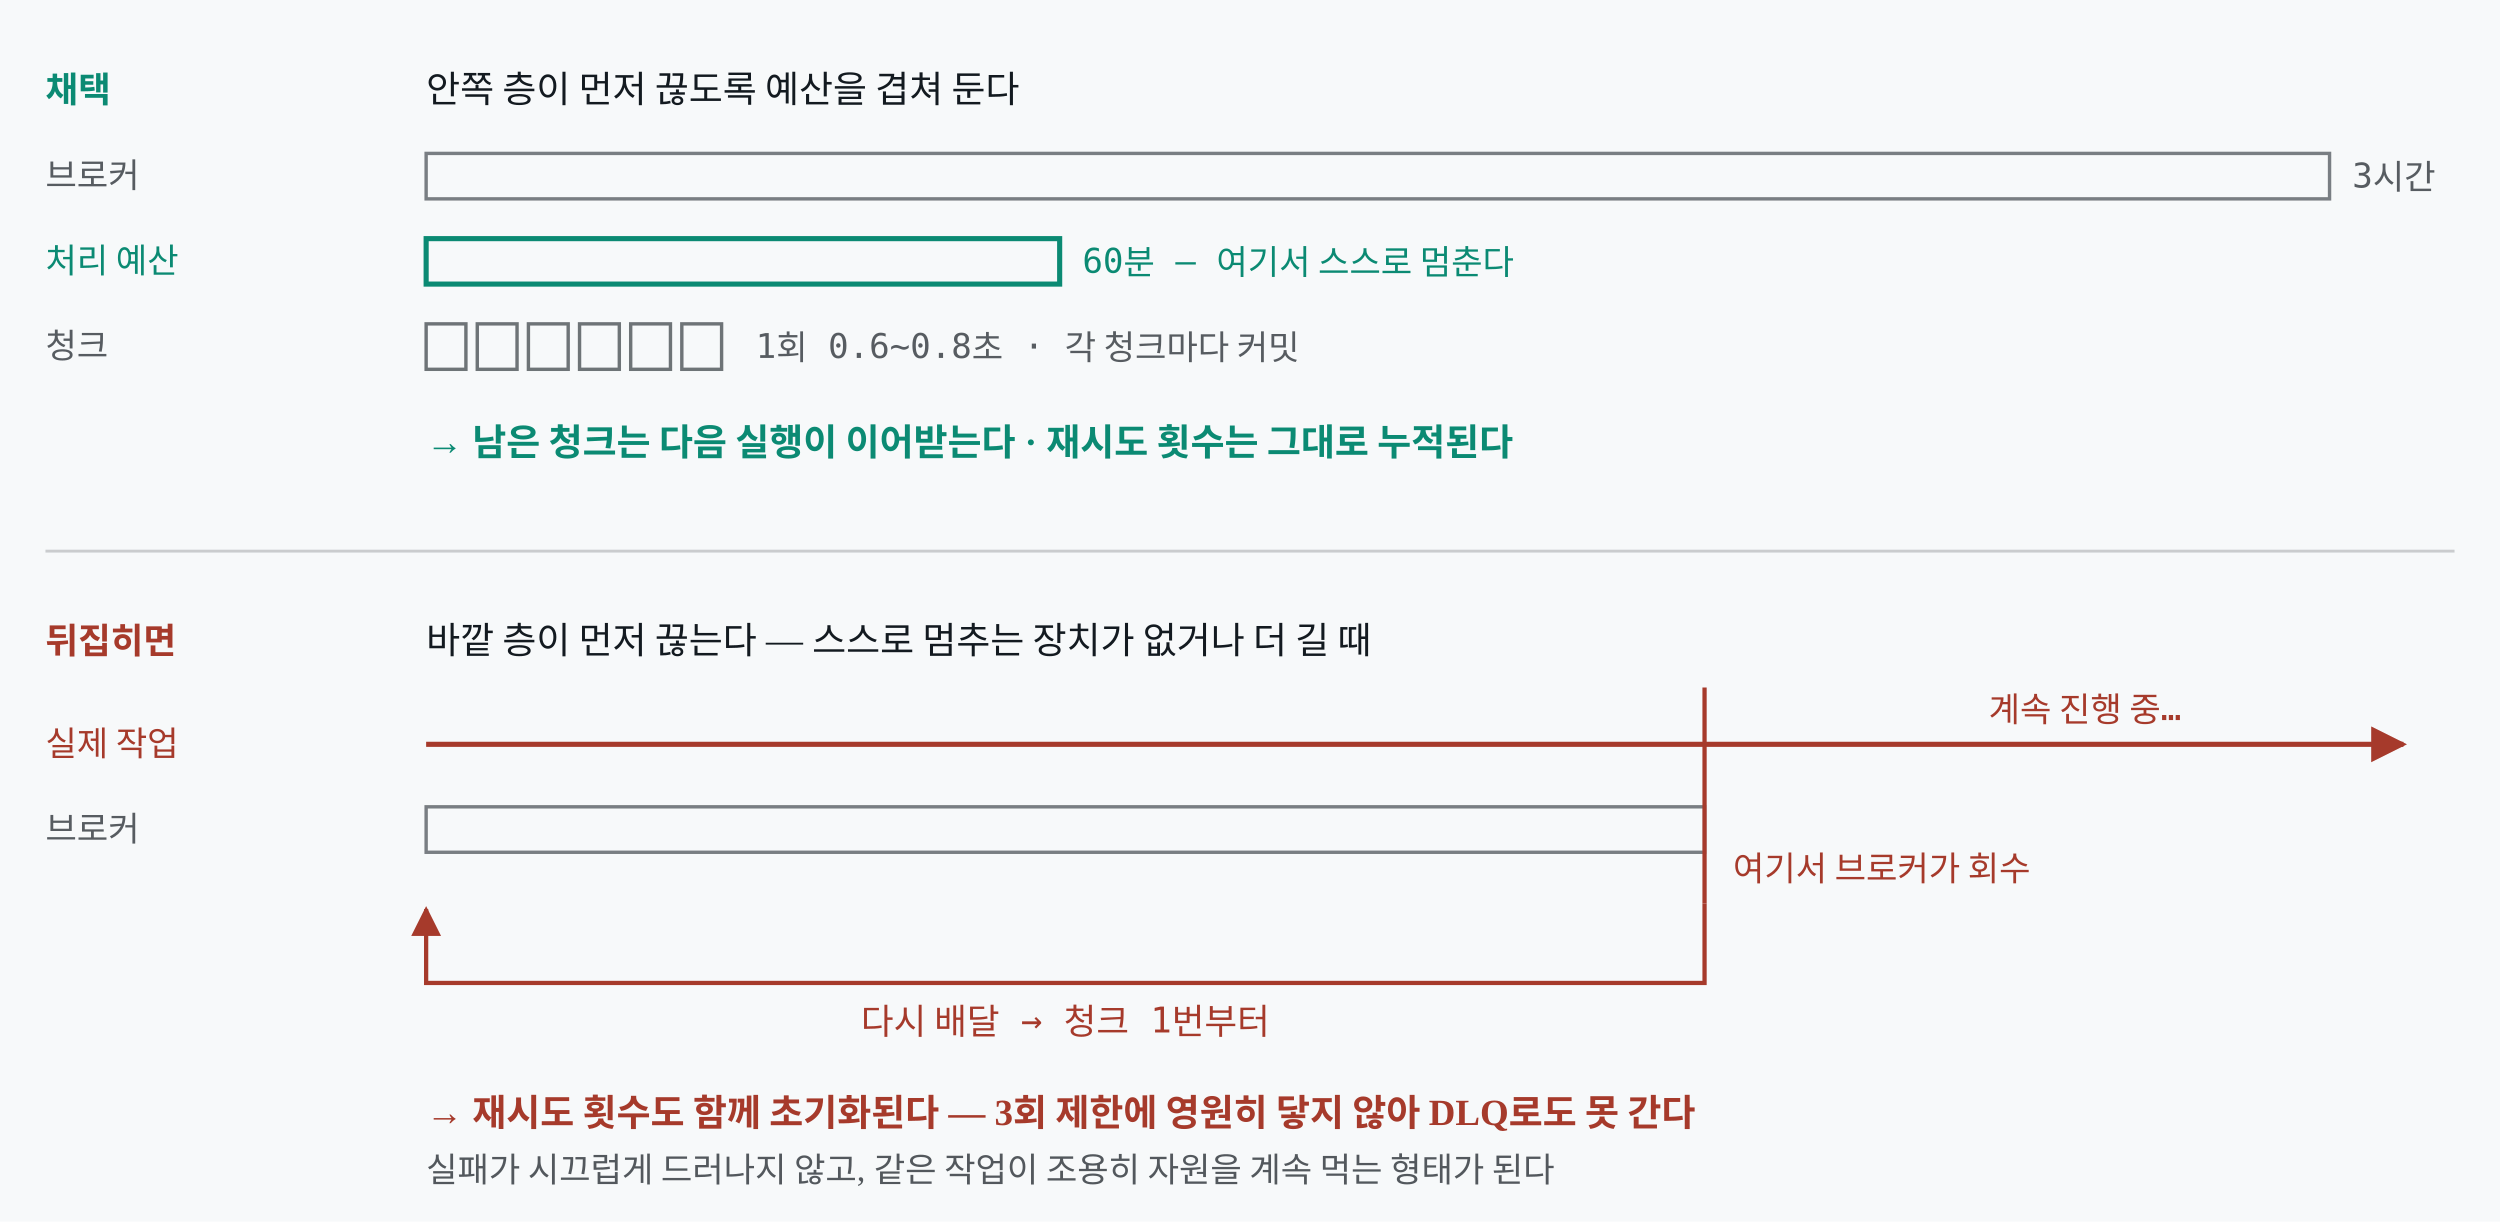
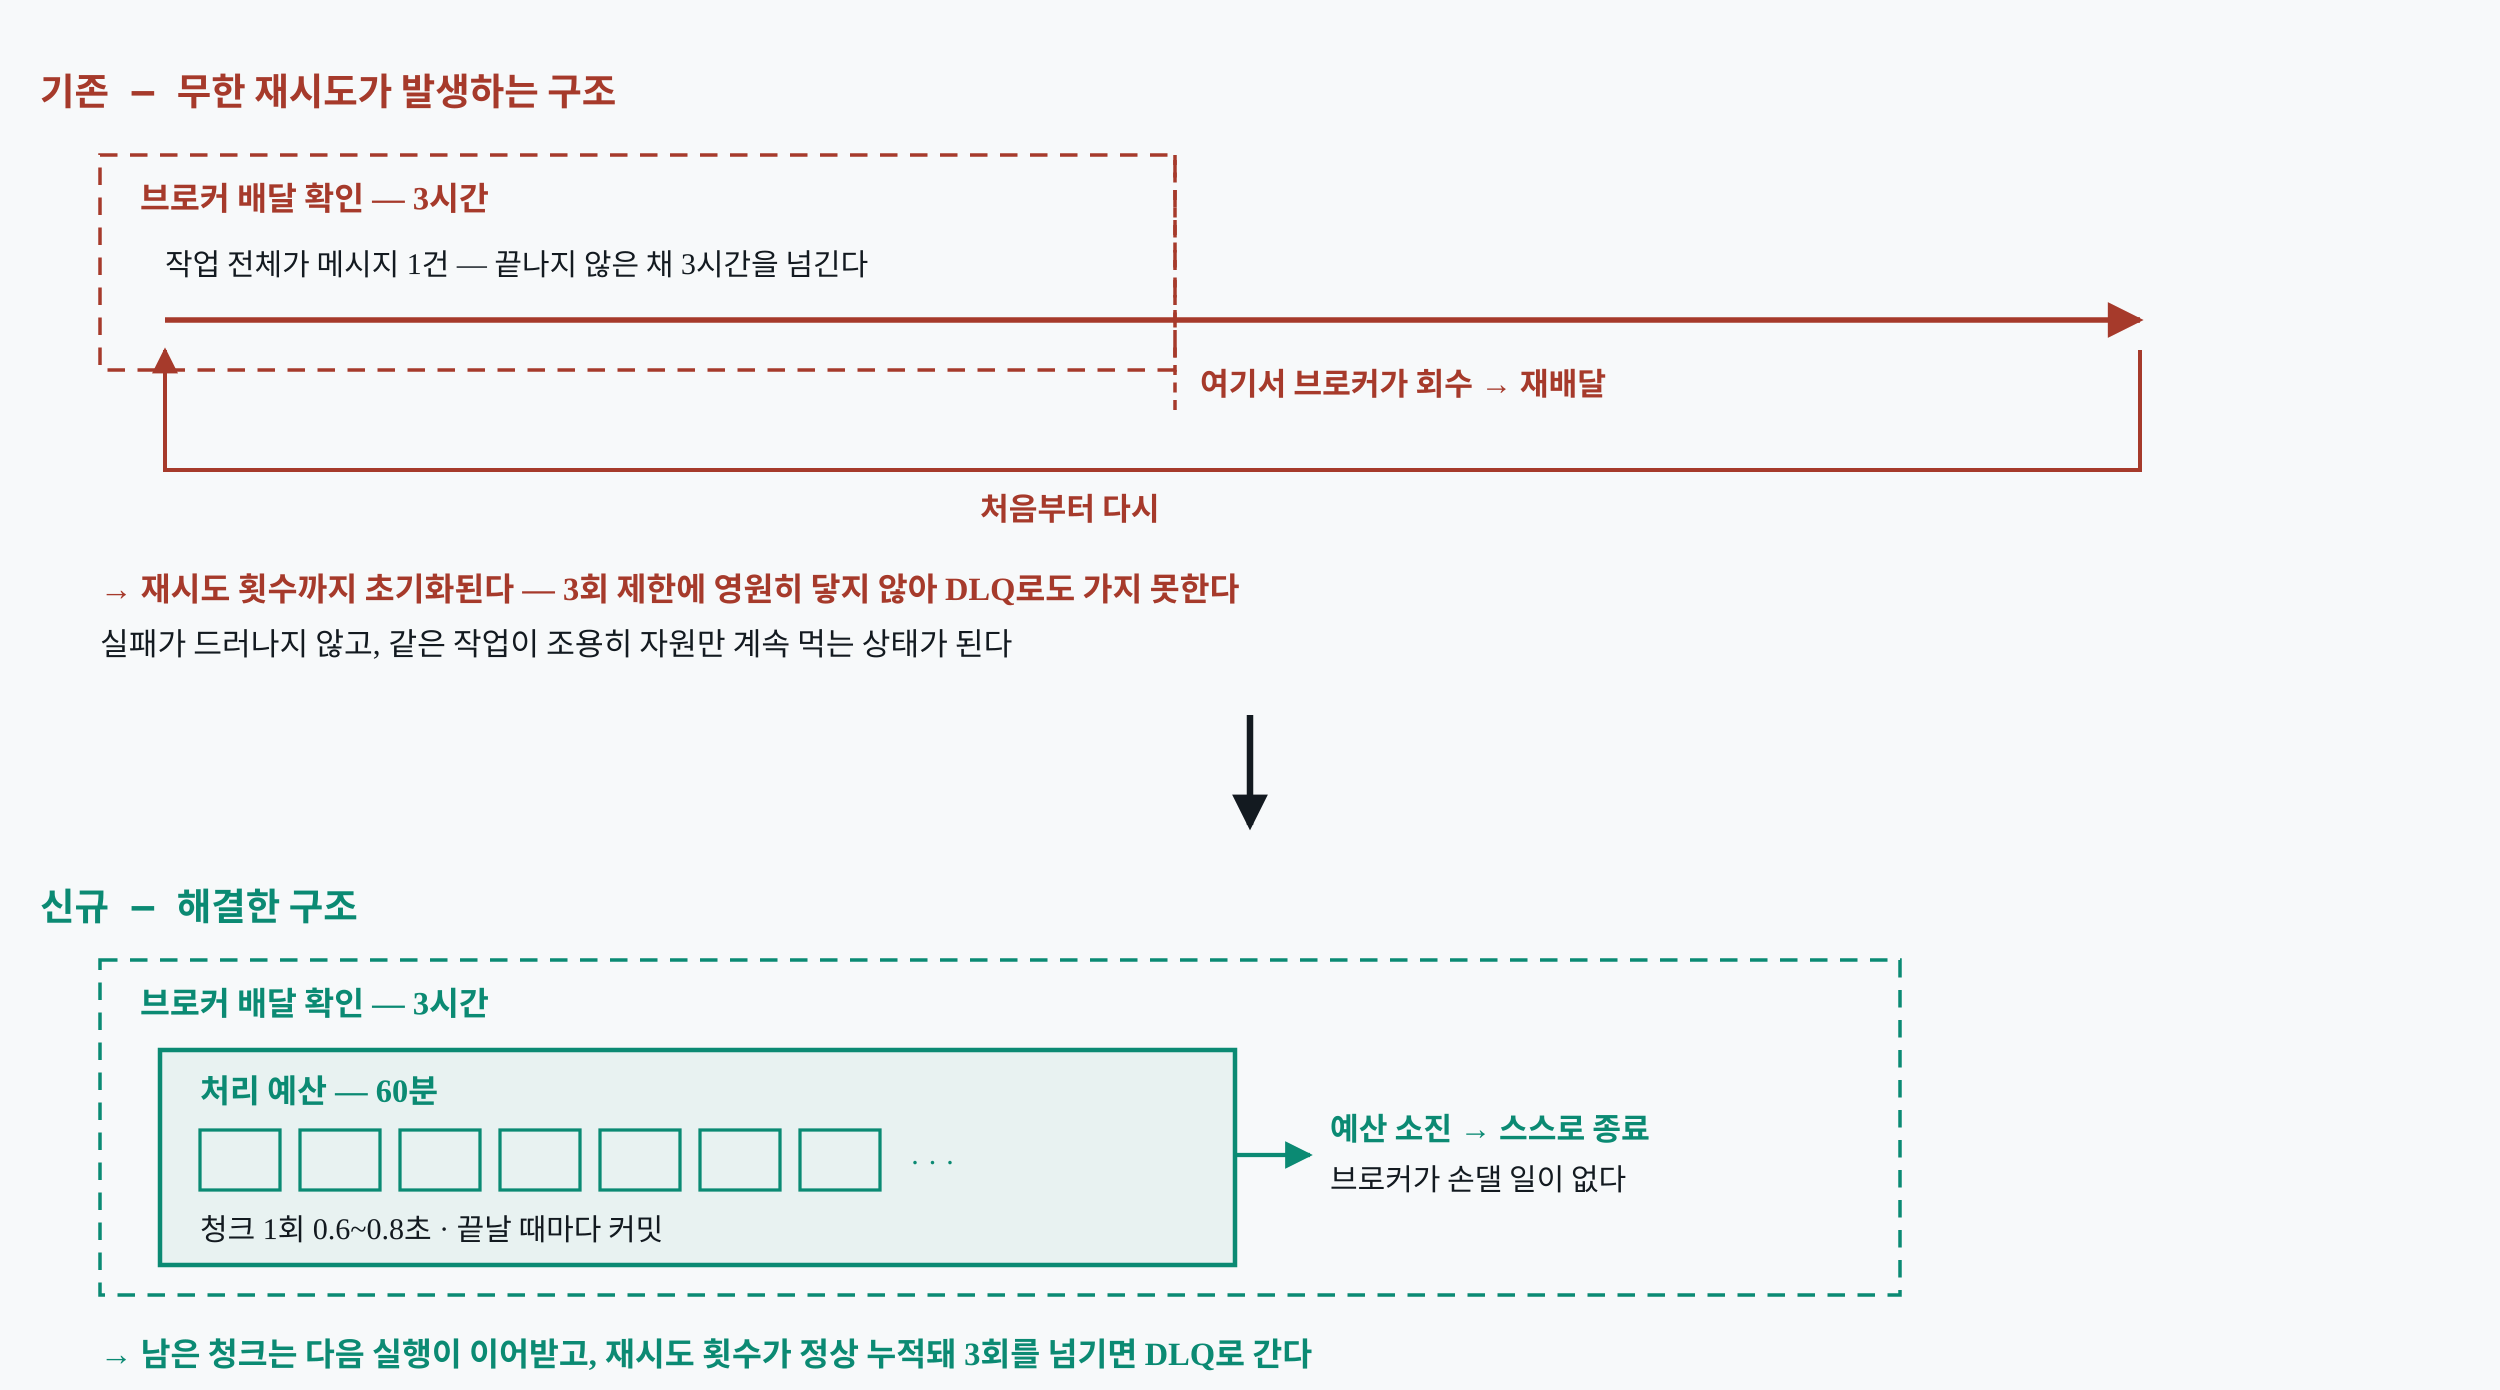
- <svg xmlns="http://www.w3.org/2000/svg" viewBox="0 0 880 430" role="img" style="color:#131A20" aria-label="컨슈머의 처리 예산이 브로커의 배달 확인 대기 시간보다 짧으면 스스로 멈추고 이어서 처리하지만, 순서가 뒤집히면 브로커가 먼저 메시지를 회수해 처음부터 다시 시작하고 재시도 횟수도 초기화되어 무한 반복이 된다는 비교 도해">
-   <rect width="880" height="430" fill="#F7F9FA" />
+ <svg xmlns="http://www.w3.org/2000/svg" viewBox="0 0 1000 556" role="img" style="color:#131A20" aria-label="무한 재시도가 발생하던 기존 구조와 이를 해결한 신규 구조 비교. 기존에는 작업 전체가 메시지 한 건이라 스스로 멈추는 장치가 없었고, 작업이 브로커의 배달 확인 3시간을 넘기면 브로커가 컨슈머를 죽은 것으로 판단해 메시지를 회수하고 다시 배달했다. 그러면 처음부터 다시 시작되고 재시도 횟수까지 초기화돼 3회 제한에 영원히 닿지 못하고 DLQ로도 가지 못한 채 같은 작업이 자원만 계속 소모했다. 신규 구조에서는 브로커의 배달 확인 3시간 안에 처리 예산 60분을 두고, 그 안에서 0.6에서 0.8초짜리 청크를 반복하며 끝날 때마다 커밋한다. 예산 60분이 소진되면 작업이 스스로 종료하므로 브로커가 개입할 일이 없고, 남은 청크는 다음 실행이 이어받으며 재시도 횟수가 정상 누적돼 3회를 넘기면 DLQ로 간다.">
+   <rect width="1000" height="556" fill="#F7F9FA" />
  <defs>
-     <marker id="itb" viewBox="0 0 10 10" refX="9" refY="5" markerWidth="7" markerHeight="7" orient="auto-start-reverse">
-       <path d="M0,0 L10,5 L0,10 z" fill="currentColor" />
+     <marker id="tg" viewBox="0 0 10 10" refX="9" refY="5" markerWidth="6.5" markerHeight="6.5" orient="auto-start-reverse">
+       <path d="M0,0 L10,5 L0,10 z" fill="#0B8A73" />
    </marker>
-     <marker id="itbr" viewBox="0 0 10 10" refX="9" refY="5" markerWidth="7" markerHeight="7" orient="auto-start-reverse">
+     <marker id="tr" viewBox="0 0 10 10" refX="9" refY="5" markerWidth="6.5" markerHeight="6.5" orient="auto-start-reverse">
      <path d="M0,0 L10,5 L0,10 z" fill="#A63A2B" />
    </marker>
+     <marker id="tbig" viewBox="0 0 10 10" refX="8.5" refY="5" markerWidth="5.5" markerHeight="5.5" orient="auto-start-reverse">
+       <path d="M0,0 L10,5 L0,10 z" fill="#131A20" />
+     </marker>
  </defs>
-   <text x="16" y="36" font-family="ui-monospace, monospace" font-size="12.5" fill="#0B8A73" font-weight="700">채택</text>
-   <text x="150" y="36" font-size="13" fill="currentColor">안쪽 층이 먼저 끊도록 예산을 겹쳐 둔다</text>
-   <text x="16" y="66" font-size="12" fill="currentColor" opacity=".7">브로커</text>
-   <rect x="150" y="54" width="670" height="16" fill="none" stroke="currentColor" stroke-width="1.2" opacity=".55" />
-   <text x="828" y="66" font-size="12" font-family="ui-monospace, monospace" fill="currentColor" opacity=".7">3시간</text>
-   <text x="16" y="96" font-size="12" fill="#0B8A73">처리 예산</text>
-   <rect x="150" y="84" width="223" height="16" fill="none" stroke="#0B8A73" stroke-width="1.8" />
-   <text x="381" y="96" font-size="12" font-family="ui-monospace, monospace" fill="#0B8A73">60분 — 여기서 스스로 멈춘다</text>
-   <text x="16" y="126" font-size="12" fill="currentColor" opacity=".7">청크</text>
-   <g stroke="currentColor" stroke-width="1.2" opacity=".6">
-     <rect x="150" y="114" width="14" height="16" fill="none" />
-     <rect x="168" y="114" width="14" height="16" fill="none" />
-     <rect x="186" y="114" width="14" height="16" fill="none" />
-     <rect x="204" y="114" width="14" height="16" fill="none" />
-     <rect x="222" y="114" width="14" height="16" fill="none" />
-     <rect x="240" y="114" width="14" height="16" fill="none" />
-   </g>
-   <text x="266" y="126" font-size="12" font-family="ui-monospace, monospace" fill="currentColor" opacity=".7">1회 0.6~0.8초 · 각 청크마다 커밋</text>
-   <text x="150" y="160" font-size="13" fill="#0B8A73" font-weight="700">→ 남은 청크는 다음 실행이 이어받는다 · 재시도 횟수는 그대로 누적된다</text>
-   <line x1="16" y1="194" x2="864" y2="194" stroke="currentColor" opacity=".2" />
-   <text x="16" y="230" font-family="ui-monospace, monospace" font-size="12.5" fill="#A63A2B" font-weight="700">뒤집히면</text>
-   <text x="150" y="230" font-size="13" fill="currentColor">바깥 층이 먼저 끊는다 — 스스로 멈추는 장치가 없거나 더 길 때</text>
-   <text x="16" y="266" font-size="12" fill="#A63A2B">실제 작업</text>
-   <line x1="150" y1="262" x2="846" y2="262" stroke="#A63A2B" stroke-width="1.8" marker-end="url(#itbr)" />
-   <text x="700" y="254" font-size="12" font-family="ui-monospace, monospace" fill="#A63A2B">계속 진행 중…</text>
-   <text x="16" y="296" font-size="12" fill="currentColor" opacity=".7">브로커</text>
-   <rect x="150" y="284" width="450" height="16" fill="none" stroke="currentColor" stroke-width="1.2" opacity=".55" />
-   <line x1="600" y1="242" x2="600" y2="318" stroke="#A63A2B" stroke-width="1.5" />
-   <text x="610" y="310" font-size="12" font-family="ui-monospace, monospace" fill="#A63A2B">여기서 브로커가 회수</text>
-   <polyline points="600,318 600,346 150,346 150,320" fill="none" stroke="#A63A2B" stroke-width="1.5" marker-end="url(#itbr)" />
-   <text x="375" y="364" text-anchor="middle" font-size="12.5" font-family="ui-monospace, monospace" fill="#A63A2B">다시 배달 → 청크 1번부터</text>
-   <text x="150" y="396" font-size="13" fill="#A63A2B" font-weight="700">→ 재시도 횟수도 함께 초기화된다 — 3회 제한에 영원히 닿지 않아 DLQ로도 못 간다</text>
-   <text x="150" y="416" font-size="12" fill="currentColor" opacity=".72">실패가 시끄럽게 드러나지 않고, 같은 작업이 조용히 자원을 계속 먹는 형태가 된다</text>
+   <text x="16" y="42" font-family="ui-monospace, monospace" font-size="15" fill="#A63A2B" font-weight="700">기존 — 무한 재시도가 발생하는 구조</text>
+   <rect x="40" y="62" width="430" height="86" fill="none" stroke="#A63A2B" stroke-width="1.4" stroke-dasharray="7 5" />
+   <text x="56" y="84" font-size="13" fill="#A63A2B" font-weight="700">브로커 배달 확인 — 3시간</text>
+   <text x="66" y="110" font-size="12" fill="#131A20">작업 전체가 메시지 1건 — 끝나지 않은 채 3시간을 넘긴다</text>
+   <line x1="66" y1="128" x2="856" y2="128" stroke="#A63A2B" stroke-width="2.2" marker-end="url(#tr)" />
+   <line x1="470" y1="62" x2="470" y2="166" stroke="#A63A2B" stroke-width="1.4" stroke-dasharray="4 3" />
+   <text x="480" y="158" font-size="12.5" fill="#A63A2B" font-weight="700">여기서 브로커가 회수 → 재배달</text>
+   <path d="M856 140 L856 188 L66 188 L66 140" fill="none" stroke="#A63A2B" stroke-width="1.6" marker-end="url(#tr)" />
+   <text x="392" y="208" font-size="12.5" fill="#A63A2B" font-weight="700">처음부터 다시</text>
+   <text x="40" y="240" font-size="13" fill="#A63A2B" font-weight="700">→ 재시도 횟수까지 초기화된다 — 3회 제한에 영원히 닿지 않아 DLQ로도 가지 못한다</text>
+   <text x="40" y="262" font-size="12.5" fill="#131A20">실패가 드러나지 않고, 같은 작업이 조용히 자원만 계속 먹는 상태가 된다</text>
+   <line x1="500" y1="286" x2="500" y2="330" stroke="#131A20" stroke-width="2.6" marker-end="url(#tbig)" />
+   <text x="16" y="368" font-family="ui-monospace, monospace" font-size="15" fill="#0B8A73" font-weight="700">신규 — 해결한 구조</text>
+   <rect x="40" y="384" width="720" height="134" fill="none" stroke="#0B8A73" stroke-width="1.4" stroke-dasharray="7 5" />
+   <text x="56" y="406" font-size="13" fill="#0B8A73" font-weight="700">브로커 배달 확인 — 3시간</text>
+   <rect x="64" y="420" width="430" height="86" fill="#0B8A73" fill-opacity=".06" stroke="#0B8A73" stroke-width="1.8" />
+   <text x="80" y="441" font-size="13" fill="#0B8A73" font-weight="700">처리 예산 — 60분</text>
+   <rect x="80" y="452" width="32" height="24" fill="none" stroke="#0B8A73" stroke-width="1.3" />
+   <rect x="120" y="452" width="32" height="24" fill="none" stroke="#0B8A73" stroke-width="1.3" />
+   <rect x="160" y="452" width="32" height="24" fill="none" stroke="#0B8A73" stroke-width="1.3" />
+   <rect x="200" y="452" width="32" height="24" fill="none" stroke="#0B8A73" stroke-width="1.3" />
+   <rect x="240" y="452" width="32" height="24" fill="none" stroke="#0B8A73" stroke-width="1.3" />
+   <rect x="280" y="452" width="32" height="24" fill="none" stroke="#0B8A73" stroke-width="1.3" />
+   <rect x="320" y="452" width="32" height="24" fill="none" stroke="#0B8A73" stroke-width="1.3" />
+   <text x="364" y="469" font-size="12" fill="#0B8A73">· · ·</text>
+   <text x="80" y="496" font-size="12" fill="#131A20">청크 1회 0.6~0.8초 · 끝날 때마다 커밋</text>
+   <line x1="494" y1="462" x2="524" y2="462" stroke="#0B8A73" stroke-width="1.7" marker-end="url(#tg)" />
+   <text x="532" y="456" font-size="12.5" fill="#0B8A73" font-weight="700">예산 소진 → 스스로 종료</text>
+   <text x="532" y="476" font-size="12" fill="#131A20">브로커가 손댈 일이 없다</text>
+   <text x="40" y="546" font-size="13" fill="#0B8A73" font-weight="700">→ 남은 청크는 다음 실행이 이어받고, 재시도 횟수가 정상 누적돼 3회를 넘기면 DLQ로 간다</text>
</svg>
